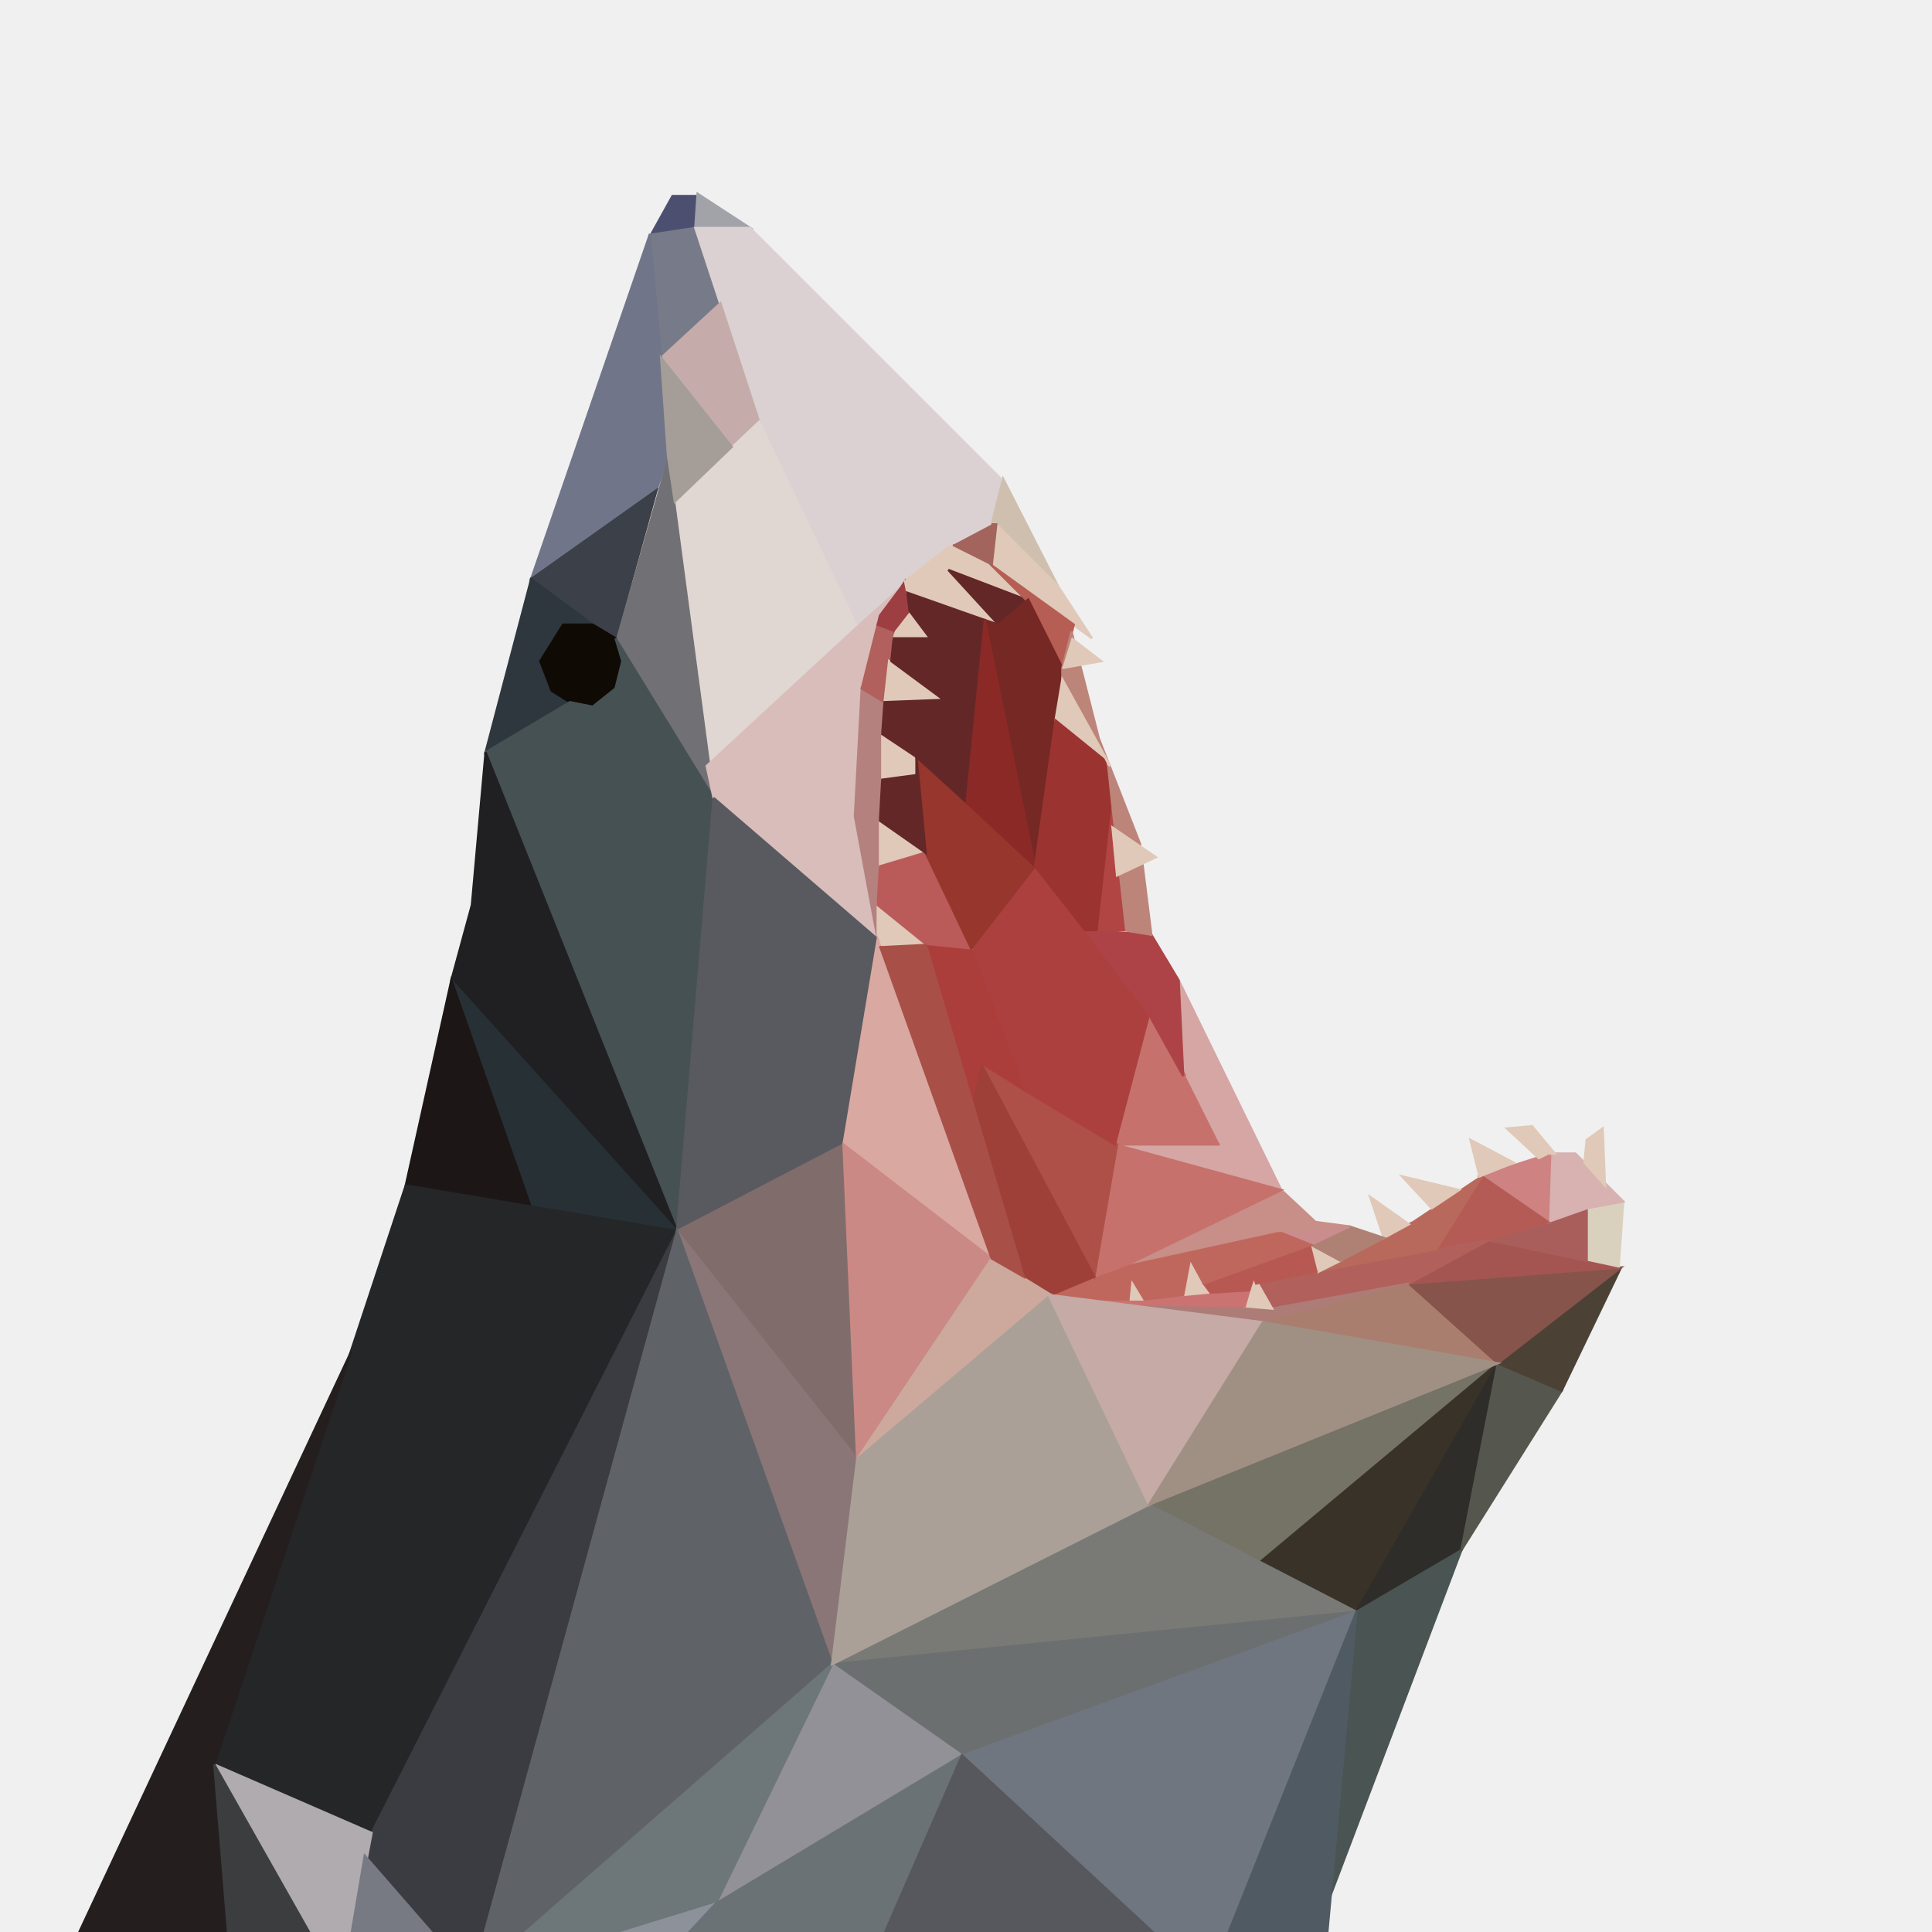
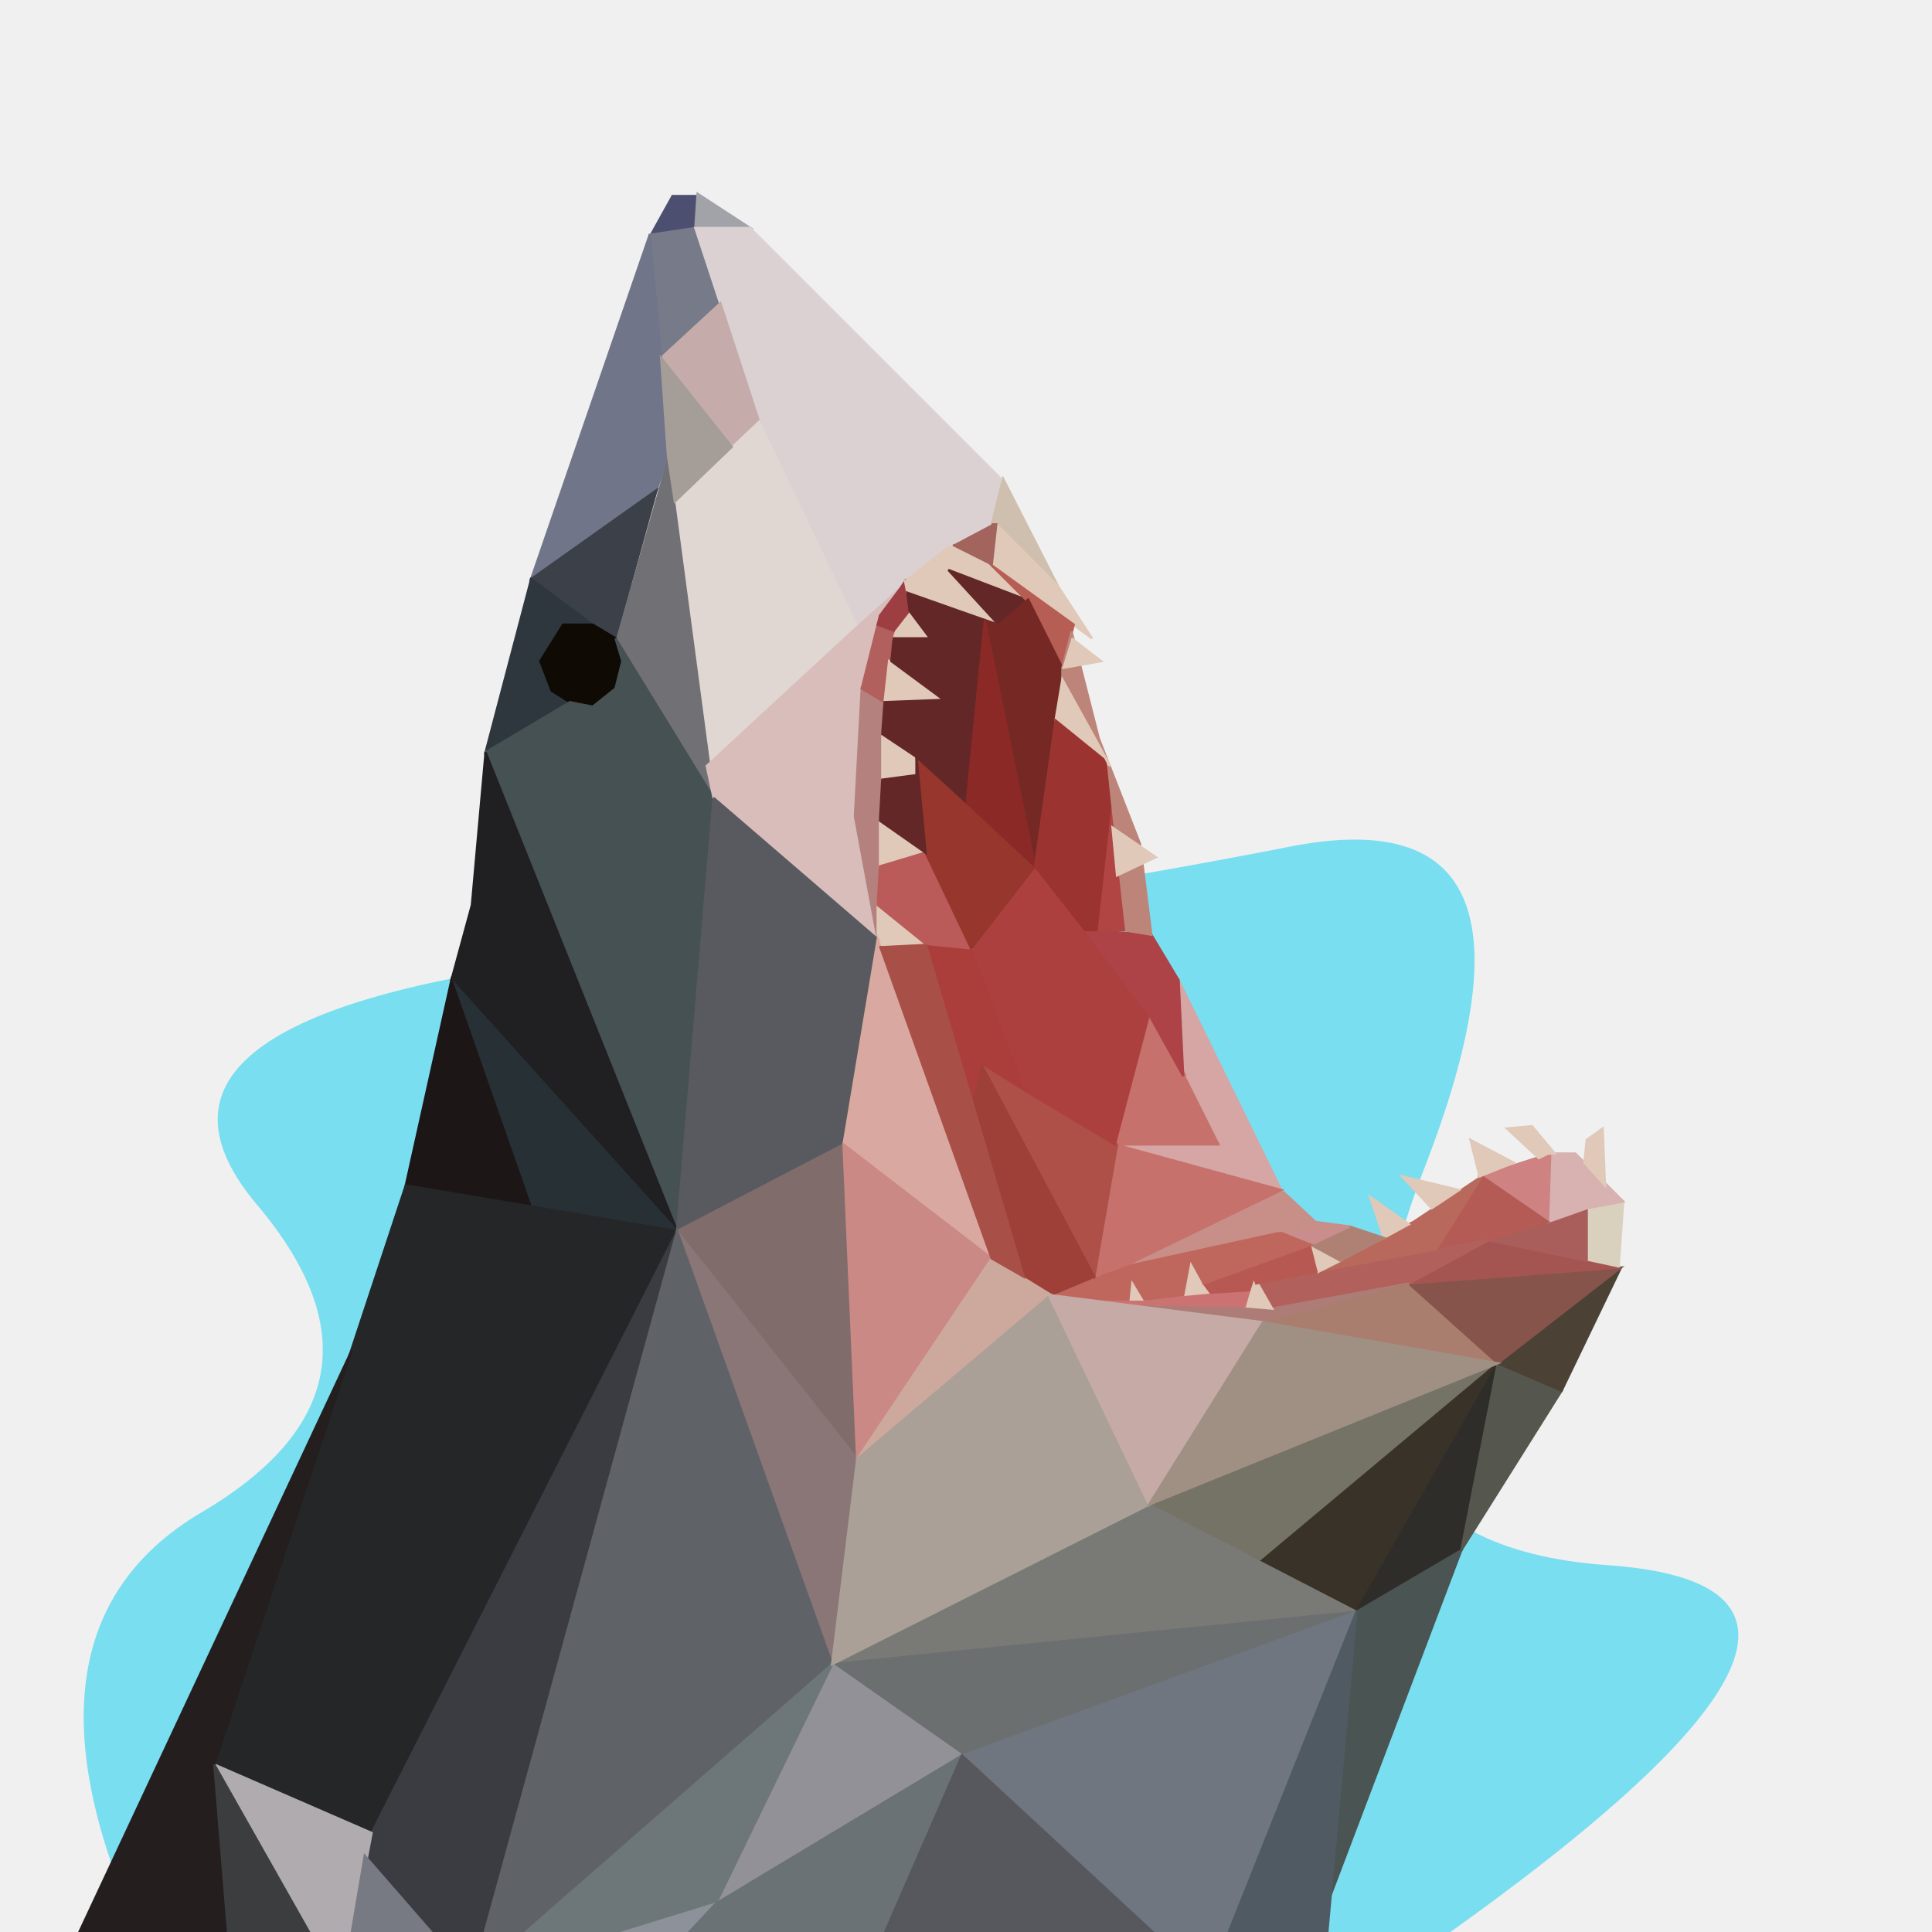
<svg xmlns="http://www.w3.org/2000/svg" width="100%" height="100%" viewBox="0 0 100 100">
  <g transform="scale(1.18) translate(-10, 0)">
+     <path fill="hsla(189, 100%, 47%, 0.5)" d="M 16.805 86.279 Q 9.641 71.76 18.854 66.33 T 21.278 52.85 T 34.37 42.183 T 66.566 37.14 T 72.502 51.178 T 80.53 68.657 T 73.063 85.143 T 16.791 86.273 Z" />
    <path stroke="hsl(235, 19%, 37%)" stroke-width=".1" fill="hsl(235, 19%, 37%)" d="M40.5 10 l-2,0.4 l1,-1.8 l1.1,0 z" />
    <path stroke="hsl(240, 4%, 65%)" stroke-width=".1" fill="hsl(240, 4%, 65%)" d="M40.5 10 L42.9,10 L40.6,8.5 Z" />
    <path stroke="hsl(227, 7%, 50%)" stroke-width=".1" fill="hsl(227, 7%, 50%)" d="M40.5 10 L38.5,10.3 L39,15.7 L41.6,13.3 Z" />
    <path stroke="hsl(354, 12%, 84%)" stroke-width=".1" fill="hsl(354, 12%, 84%)" d="M40.5 10 L42.9,10 L53.9,21 L53.5,23 L51.6,24 L49.5,25.8 L47.6,27.5 L43.3,18.5 Z" />
    <path stroke="hsl(4, 19%, 72%)" stroke-width=".1" fill="hsl(4, 19%, 72%)" d="M39 15.7 L41.6,13.3 L43.3,18.5 L42.1,19.6 Z" />
    <path stroke="hsl(29, 25%, 75%)" stroke-width=".1" fill="hsl(29, 25%, 75%)" d="M54 21 L56.4,25.7 L53.5,23 Z" />
    <path stroke="hsl(21, 18%, 85%)" stroke-width=".1" fill="hsl(21, 18%, 85%)" d="M39.6 22 L41.1,33.6 L47.6,27.5 L43.3,18.5 Z" />
    <path stroke="hsl(228, 10%, 49%)" stroke-width=".1" fill="hsl(228, 10%, 49%)" d="M38.5 10.3 L33.3,25.4 L38.8,21.5 L39.3,20 L39,15.7 Z" />
    <path stroke="hsl(220, 9%, 26%)" stroke-width=".1" fill="hsl(220, 9%, 26%)" d="M33.3 25.4 L37,28 L38.8,21.5 Z" />
    <path stroke="hsl(252, 2%, 45%)" stroke-width=".1" fill="hsl(252, 2%, 45%)" d="M39.3 20 L41.3,35 L37,28.1" />
    <path stroke="hsl(26, 7%, 62%)" stroke-width=".1" fill="hsl(26, 7%, 62%)" d="M39 15.7 L42.1,19.6 L39.6,22 L39.3,20 Z" />
    <path stroke="hsl(206, 15%, 21%)" stroke-width=".1" fill="hsl(206, 15%, 21%)" d="M33.3 25.4 L31.3,33 L35,30.8 L34.2,30.3 L33.7,29 L34.7,27.4 L36,27.4 Z" />
    <path stroke="hsl(30, 55%, 4%)" stroke-width=".1" fill="hsl(30, 55%, 4%)" d="M36 27.4 L34.7,27.4 L33.7,29 L34.2,30.3 L35,30.8 L36,31 L37,30.2 L37.3,29 L37,28 Z" />
    <path stroke="hsl(189, 9%, 30%)" stroke-width=".1" fill="hsl(189, 9%, 30%)" d="M31.3 33 L39.7,54 L41.3,35 L37,28 L37.3,29 L37,30.2 L36,31 L35,30.8 Z" />
    <path stroke="hsl(240, 3%, 13%)" stroke-width=".1" fill="hsl(240, 3%, 13%)" d="M31.3 33 L30.7,39.7 L29.8,43 L39.7,54 Z" />
    <path stroke="hsl(201, 15%, 18%)" stroke-width=".1" fill="hsl(201, 15%, 18%)" d="M29.8 43 L33.3,53 L39.7,54 Z" />
    <path stroke="hsl(0, 12%, 10%)" stroke-width=".1" fill="hsl(0, 12%, 10%)" d="M29.8 43 L27.8,52 L33.3,53 Z" />
    <path stroke="hsl(220, 4%, 15%)" stroke-width=".1" fill="hsl(220, 4%, 15%)" d="M27.8 52 L19.4,77.4 L26.3,80.4 L39.7,54 Z" />
    <path stroke="hsl(218, 6%, 24%)" stroke-width=".1" fill="hsl(218, 6%, 24%)" d="M39.7 54 L30.7,86.8 L26.1,81.4 L26.3,80.4 Z" />
    <path stroke="hsl(312, 3%, 68%)" stroke-width=".1" fill="hsl(312, 3%, 68%)" d="M19.4 77.4 L25,87.3 L26.3,80.4 Z" />
    <path stroke="hsl(0, 9%, 13%)" stroke-width=".1" fill="hsl(0, 9%, 13%)" d="M19.4 77.4 L20.3,88.4 L12.8,86.2 L25.4,59.3 Z" />
    <path stroke="hsl(220, 2%, 24%)" stroke-width=".1" fill="hsl(220, 2%, 24%)" d="M19.4 77.4 L25,87.3 L30.7,86.8 L34.4,91 L20.3,88.4 Z" />
    <path stroke="hsl(225, 5%, 49%)" stroke-width=".1" fill="hsl(225, 5%, 49%)" d="M26 81.4 L30.7,86.8 L25,87.3 Z" />
    <path stroke="hsl(230, 3%, 36%)" stroke-width=".1" fill="hsl(230, 3%, 36%)" d="M41.3 35 L47,50.2 L39.7,54 Z" />
    <path stroke="hsl(6, 9%, 46%)" stroke-width=".1" fill="hsl(6, 9%, 46%)" d="M39.7 54 L47.6,64 L47,50.2 Z" />
    <path stroke="hsl(354, 8%, 50%)" stroke-width=".1" fill="hsl(354, 8%, 50%)" d="M39.7 54 L47.6,64 L46.5,73 Z" />
    <path stroke="hsl(218, 4%, 39%)" stroke-width=".1" fill="hsl(218, 4%, 39%)" d="M39.7 54 L46.5,73 L30.7,86.8 Z" />
    <path stroke="hsl(6, 28%, 79%)" stroke-width=".1" fill="hsl(6, 28%, 79%)" d="M41 33.6 L47.6,27.5 L49.5,25.8 L48.6,27 L47.8,30.2 L47.5,35.8 L48.5,41.2 L41.3,35 Z" />
    <path stroke="hsl(16, 26%, 55%)" stroke-width=".1" fill="hsl(16, 26%, 55%)" d="M65.4 58 L71.8,56.3 L75.7,59.8 Z" />
    <path stroke="hsl(48, 7%, 43%)" stroke-width=".1" fill="hsl(48, 7%, 43%)" d="M75.7 59.8 L65.3,68.5 L60.4,66 Z" />
    <path stroke="hsl(35, 18%, 19%)" stroke-width=".1" fill="hsl(35, 18%, 19%)" d="M75.7 59.8 L69.5,70.7 L65.3,68.5 Z" />
    <path stroke="hsl(48, 6%, 17%)" stroke-width=".1" fill="hsl(48, 6%, 17%)" d="M75.7 59.8 L74.1,68 L69.5,70.7 Z" />
    <path stroke="hsl(72, 6%, 32%)" stroke-width=".1" fill="hsl(72, 6%, 32%)" d="M75.7 59.8 L78.5,61 L74.1,68 Z" />
    <path stroke="hsl(32, 18%, 25%)" stroke-width=".1" fill="hsl(32, 18%, 25%)" d="M75.7 59.8 L81.1,55.6 L78.5,61 Z" />
    <path stroke="hsl(9, 28%, 41%)" stroke-width=".1" fill="hsl(9, 28%, 41%)" d="M75.7 59.8 L71.8,56.3 L81.1,55.6 Z" />
    <path stroke="hsl(72, 2%, 47%)" stroke-width=".1" fill="hsl(72, 2%, 47%)" d="M60.4 66 L46.5,73 L69.5,70.7 Z" />
    <path stroke="hsl(192, 2%, 43%)" stroke-width=".1" fill="hsl(192, 2%, 43%)" d="M46.5 73 L52.2,77 L69.5,70.7 Z" />
    <path stroke="hsl(250, 3%, 58%)" stroke-width=".1" fill="hsl(250, 3%, 58%)" d="M46.5 73 L41.4,83.5 L52.2,77 Z" />
    <path stroke="hsl(195, 5%, 45%)" stroke-width=".1" fill="hsl(195, 5%, 45%)" d="M46.5 73 L41.4,83.5 L30.7,86.8 Z" />
    <path stroke="hsl(225, 6%, 58%)" stroke-width=".1" fill="hsl(225, 6%, 58%)" d="M41.4 83.5 L30.7,86.8 L34.4,91 Z" />
    <path stroke="hsl(202, 5%, 44%)" stroke-width=".1" fill="hsl(202, 5%, 44%)" d="M52.2 77 L46.1,91 L34.4,91 L41.4,83.5 Z" />
    <path stroke="hsl(215, 7%, 47%)" stroke-width=".1" fill="hsl(215, 7%, 47%)" d="M52.2 77 L63,87 L69.5,70.7 Z" />
    <path stroke="hsl(218, 4%, 35%)" stroke-width=".1" fill="hsl(218, 4%, 35%)" d="M52.2 77 L46.1,91 L63,87 Z" />
    <path stroke="hsl(168, 6%, 31%)" stroke-width=".1" fill="hsl(168, 6%, 31%)" d="M69.5 70.7 L68.3,83.3 L74.1,68 Z" />
    <path stroke="hsl(208, 11%, 35%)" stroke-width=".1" fill="hsl(208, 11%, 35%)" d="M69.5 70.7 L68.2,85 L63,87 Z" />
    <path stroke="hsl(231, 12%, 23%)" stroke-width=".1" fill="hsl(231, 12%, 23%)" d="M46 91 L63.1,88.7 L68.2,85 L63,87 Z" />
    <path stroke="hsl(3, 34%, 48%)" stroke-width=".1" fill="hsl(3, 34%, 48%)" d="M81 55.6 L75.3,54.4 L71.8,56.3 Z" />
    <path stroke="hsl(39, 28%, 80%)" stroke-width=".1" fill="hsl(39, 28%, 80%)" d="M81 55.6 L81.2,52.7 L79.6,53 L79.6,55.3" />
    <path stroke="hsl(2, 31%, 51%)" stroke-width=".1" fill="hsl(2, 31%, 51%)" d="M79.6 53 L75.3,54.4 L79.6,55.3 Z" />
    <path stroke="hsl(3, 26%, 60%)" stroke-width=".1" fill="hsl(3, 26%, 60%)" d="M48.5 41.2 L48.8,30.8 L47.8,30.2 L47.5,35.8 Z" />
    <path stroke="hsl(2, 35%, 53%)" stroke-width=".1" fill="hsl(2, 35%, 53%)" d="M47.8 30.2 L48.8,30.8 L49.3,27.7 L48.5,27.4 Z" />
    <path stroke="hsl(358, 43%, 43%)" stroke-width=".1" fill="hsl(358, 43%, 43%)" d="M48.5 27.4 L49.3,27.7 L49.9,26.8 L49.7,25.5 L49.5,25.8 L48.6,27 Z" />
    <path stroke="hsl(26, 40%, 80%)" stroke-width=".1" fill="hsl(26, 40%, 80%)" d="M49.8 26 L53.8,27.4 L51.1,24.4 L49.7,25.5 Z" />
    <path stroke="hsl(26, 40%, 80%)" stroke-width=".1" fill="hsl(26, 40%, 80%)" d="M50 26.8 L50.8,28 L49.2,28 L49.3,27.7 Z" />
    <path stroke="hsl(26, 40%, 80%)" stroke-width=".1" fill="hsl(26, 40%, 80%)" d="M51.6 25 L55.1,26.3 L53.4,24.7 L51.8,24 L51.6,24 L51.1,24.4 Z" />
    <path stroke="hsl(26, 40%, 80%)" stroke-width=".1" fill="hsl(26, 40%, 80%)" d="M56.4 25.7 L57.9,28 L53.5,24.8 L53.7,23 Z" />
    <path stroke="hsl(6, 27%, 50%)" stroke-width=".1" fill="hsl(6, 27%, 50%)" d="M53.5 23 L53.7,23 L53.5,24.8 L53.4,24.7 L51.8,23.9" />
    <path stroke="hsl(26, 39%, 80%)" stroke-width=".1" fill="hsl(26, 39%, 80%)" d="M49 29 L51.4,30.7 L48.8,30.8 Z" />
    <path stroke="hsl(26, 39%, 80%)" stroke-width=".1" fill="hsl(26, 39%, 80%)" d="M48.7 32.2 L50.2,33.2 L50.2,34 L48.7,34.2 Z" />
    <path stroke="hsl(26, 39%, 80%)" stroke-width=".1" fill="hsl(26, 39%, 80%)" d="M48.6 36 L50.6,37.4 L48.6,38 Z" />
    <path stroke="hsl(26, 39%, 80%)" stroke-width=".1" fill="hsl(26, 39%, 80%)" d="M48.5 39.7 L50.6,41.4 L48.6,41.5 L48.5,41.2 Z" />
    <path stroke="hsl(0, 33%, 77%)" stroke-width=".1" fill="hsl(0, 33%, 77%)" d="M81.2 52.7 L79.1,50.6 L77.9,50.6 L77.9,53.6 L79.6,53 Z" />
    <path stroke="hsl(0, 44%, 66%)" stroke-width=".1" fill="hsl(0, 44%, 66%)" d="M78 50.6 L74.9,51.6 L77.9,53.6 Z" />
    <path stroke="hsl(4, 39%, 52%)" stroke-width=".1" fill="hsl(4, 39%, 52%)" d="M75 51.6 L73,54.8 L75.3,54.4 L77.9,53.6 Z" />
    <path stroke="hsl(3, 36%, 53%)" stroke-width=".1" fill="hsl(3, 36%, 53%)" d="M75.3 54.4 L71.8,56.3 L65.8,57.4 L65.1,56.3 Z" />
    <path stroke="hsl(7, 25%, 57%)" stroke-width=".1" fill="hsl(7, 25%, 57%)" d="M71.8 56.3 L65.8,57.4 L59.1,57.2 L65.4,58" />
    <path stroke="hsl(26, 39%, 80%)" stroke-width=".1" fill="hsl(26, 39%, 80%)" d="M65.8 57.4 L65,56 L64.6,57.3 Z" />
    <path stroke="hsl(1, 46%, 62%)" stroke-width=".1" fill="hsl(1, 46%, 62%)" d="M64.8 56.6 L58,57 L59.1,57.2 L64.6,57.3 Z" />
    <path stroke="hsl(9, 40%, 54%)" stroke-width=".1" fill="hsl(9, 40%, 54%)" d="M75 51.6 L72,53.6 L67.6,55.8 L73,54.8 Z" />
    <path stroke="hsl(26, 39%, 80%)" stroke-width=".1" fill="hsl(26, 39%, 80%)" d="M80.4 52 L80.3,49.5 L79.6,50 L79.5,51 Z" />
    <path stroke="hsl(26, 39%, 80%)" stroke-width=".1" fill="hsl(26, 39%, 80%)" d="M78.2 50.6 L77.2,49.4 L76.1,49.5 L77.5,50.8 L77.9,50.6 Z" />
    <path stroke="hsl(26, 39%, 80%)" stroke-width=".1" fill="hsl(26, 39%, 80%)" d="M76.4 51 L74.5,50 L74.9,51.6 Z" />
    <path stroke="hsl(26, 39%, 80%)" stroke-width=".1" fill="hsl(26, 39%, 80%)" d="M74 52.2 L71.5,51.6 L72.8,53 Z" />
    <path stroke="hsl(26, 39%, 80%)" stroke-width=".1" fill="hsl(26, 39%, 80%)" d="M71.8 53.7 L70.1,52.5 L70.7,54.3 Z" />
    <path stroke="hsl(26, 39%, 80%)" stroke-width=".1" fill="hsl(26, 39%, 80%)" d="M68.8 55.3 L67.5,54.6 L67.8,55.8 Z" />
    <path stroke="hsl(26, 39%, 80%)" stroke-width=".1" fill="hsl(26, 39%, 80%)" d="M63 56.7 L62.2,55.2 L61.9,56.8 Z" />
    <path stroke="hsl(26, 39%, 80%)" stroke-width=".1" fill="hsl(26, 39%, 80%)" d="M60.2 57 L59.6,56 L59.5,57 Z" />
    <path stroke="hsl(13, 27%, 57%)" stroke-width=".1" fill="hsl(13, 27%, 57%)" d="M70.7 54.3 L69.2,53.8 L67.5,54.6 L68.8,55.3 Z" />
    <path stroke="hsl(4, 41%, 52%)" stroke-width=".1" fill="hsl(4, 41%, 52%)" d="M67.5 54.6 L62.8,56.3 L63.1,56.7 L64.8,56.6 L65,56 L65.1,56.3 L67.6,55.8 L67.8,55.8" />
    <path stroke="hsl(0, 36%, 67%)" stroke-width=".1" fill="hsl(0, 36%, 67%)" d="M69.2 53.8 L66,54 L67.5,54.6 Z" />
    <path stroke="hsl(6, 44%, 56%)" stroke-width=".1" fill="hsl(6, 44%, 56%)" d="M66 54 L59.6,55.4 L56.1,56.8 L58,57 L59.5,57 L59.6,56 L60.2,57 L61.9,56.8 L62.2,55.2 L62.8,56.3 L67.5,54.6 Z" />
    <path stroke="hsl(5, 37%, 66%)" stroke-width=".1" fill="hsl(5, 37%, 66%)" d="M69.2 53.8 L67.7,53.6 L66.2,52.2 L59.6,55.4 L66,54 Z" />
    <path stroke="hsl(2, 37%, 74%)" stroke-width=".1" fill="hsl(2, 37%, 74%)" d="M66.2 52.2 L61.7,43 L61.9,47.2 L63.5,50.2 L58.9,50.2 Z" />
    <path stroke="hsl(3, 44%, 60%)" stroke-width=".1" fill="hsl(3, 44%, 60%)" d="M62 47.2 L60.4,44.5 L58.9,50.2 L58,56 L59.6,55.4 L66.2,52.2 L58.9,50.2 L63.5,50.2" />
    <path stroke="hsl(5, 42%, 48%)" stroke-width=".1" fill="hsl(5, 42%, 48%)" d="M59 50.2 L53,46.6 L58,56 Z" />
    <path stroke="hsl(5, 48%, 42%)" stroke-width=".1" fill="hsl(5, 48%, 42%)" d="M53 46.6 L52.6,48.3 L54.9,56 L56.1,56.8 L58,56 Z" />
    <path stroke="hsl(1, 47%, 46%)" stroke-width=".1" fill="hsl(1, 47%, 46%)" d="M60.4 44.5 L55.4,38 L52.6,41.6 L54.9,47.8 L58.9,50.2 Z" />
    <path stroke="hsl(2, 49%, 45%)" stroke-width=".1" fill="hsl(2, 49%, 45%)" d="M52.6 41.6 L50.6,41.4 L52.6,48.3 L53,46.6 L54.9,47.8 Z" />
    <path stroke="hsl(1, 41%, 54%)" stroke-width=".1" fill="hsl(1, 41%, 54%)" d="M52.6 41.6 L50.6,37.4 L48.6,38 L48.5,39.7 L50.6,41.4 Z" />
    <path stroke="hsl(6, 55%, 38%)" stroke-width=".1" fill="hsl(6, 55%, 38%)" d="M55.4 38 L50.2,33.2 L50.6,37.4 L52.6,41.6 Z" />
    <path stroke="hsl(0, 44%, 27%)" stroke-width=".1" fill="hsl(0, 44%, 27%)" d="M50.2 33.2 L50.2,34 L48.7,34.2 L48.6,36 L50.6,37.4 Z" />
    <path stroke="hsl(0, 44%, 27%)" stroke-width=".1" fill="hsl(0, 44%, 27%)" d="M53.2 27.2 L52.4,35.2 L50.2,33.2 L48.7,32.2 L48.8,30.8 L51.4,30.7 L49.1,29 L49.2,28 L50.8,28 L49.9,26.8 L49.8,26 Z" />
    <path stroke="hsl(0, 44%, 27%)" stroke-width=".1" fill="hsl(0, 44%, 27%)" d="M55 26.3 L53.8,27.4 L51.6,25 Z" />
    <path stroke="hsl(6, 40%, 52%)" stroke-width=".1" fill="hsl(6, 40%, 52%)" d="M55 26.3 L56.6,29.3 L57.1,27.4 L53.5,24.8 Z" />
    <path stroke="hsl(3, 53%, 30%)" stroke-width=".1" fill="hsl(3, 53%, 30%)" d="M56.6 29.3 L55.4,38 L53.2,27.2 L53.8,27.4 L55.1,26.3 Z" />
    <path stroke="hsl(1, 56%, 35%)" stroke-width=".1" fill="hsl(1, 56%, 35%)" d="M53.2 27.2 L52.4,35.2 L55.4,38 Z" />
    <path stroke="hsl(358, 44%, 47%)" stroke-width=".1" fill="hsl(358, 44%, 47%)" d="M61.7 43 L60.5,41 L57.6,40.8 L60.4,44.5 L61.9,47.2 Z" />
    <path stroke="hsl(9, 34%, 61%)" stroke-width=".1" fill="hsl(9, 34%, 61%)" d="M60.5 41 L60,37 L58.2,32.4 L57,27.7 L56.6,29.3 L56.6,29.8 L58.5,33.5 L59.3,40.8 Z" />
    <path stroke="hsl(1, 45%, 48%)" stroke-width=".1" fill="hsl(1, 45%, 48%)" d="M58 40.8 L58.7,35.4 L59.3,40.8 Z" />
    <path stroke="hsl(26, 39%, 80%)" stroke-width=".1" fill="hsl(26, 39%, 80%)" d="M56.3 31.6 L58.7,33.6 L56.6,29.8 Z" />
    <path stroke="hsl(2, 52%, 40%)" stroke-width=".1" fill="hsl(2, 52%, 40%)" d="M56.3 31.6 L58.4,33.3 L58.5,33.5 L58.7,35.4 L58.1,40.8 L57.6,40.8 L55.4,38 Z" />
    <path stroke="hsl(26, 39%, 80%)" stroke-width=".1" fill="hsl(26, 39%, 80%)" d="M58.8 36.3 L60.7,37.6 L59,38.4 Z" />
    <path stroke="hsl(26, 39%, 80%)" stroke-width=".1" fill="hsl(26, 39%, 80%)" d="M57 28 L58.3,29 L56.6,29.3" />
    <text transform="rotate(-35)" transform-origin="50 60" x="80" y="60" font-size="15" fill="white">
            A!
        </text>
    <path stroke="hsl(223, 4%, 36%)" stroke-width=".1" fill="hsl(223, 4%, 36%)" d="M41.3 35 L48.5,41.2 L47,50.2 Z" />
    <path stroke="hsl(9, 42%, 74%)" stroke-width=".1" fill="hsl(9, 42%, 74%)" d="M48.5 41.2 L53.5,55.2 L47,50.2 Z" />
    <path stroke="hsl(3, 40%, 66%)" stroke-width=".1" fill="hsl(3, 40%, 66%)" d="M47 50.2 L53.5,55.2 L47.6,64 Z" />
    <path stroke="hsl(15, 32%, 71%)" stroke-width=".1" fill="hsl(15, 32%, 71%)" d="M53.5 55.2 L56.1,56.8 L47.6,64 Z" />
    <path stroke="hsl(28, 10%, 63%)" stroke-width=".1" fill="hsl(28, 10%, 63%)" d="M47.6 64 L56.1,56.8 L60.4,66 L46.5,73 Z" />
    <path stroke="hsl(8, 21%, 71%)" stroke-width=".1" fill="hsl(8, 21%, 71%)" d="M56 56.8 L65.4,58 L60.4,66 Z" />
    <path stroke="hsl(27, 13%, 57%)" stroke-width=".1" fill="hsl(27, 13%, 57%)" d="M65.4 58 L75.7,59.8 L60.4,66 Z" />
    <path stroke="hsl(5, 40%, 47%)" stroke-width=".1" fill="hsl(5, 40%, 47%)" d="M50.6 41.4 L54.9,56 L53.5,55.2 L48.6,41.5 " />
  </g>
</svg>
